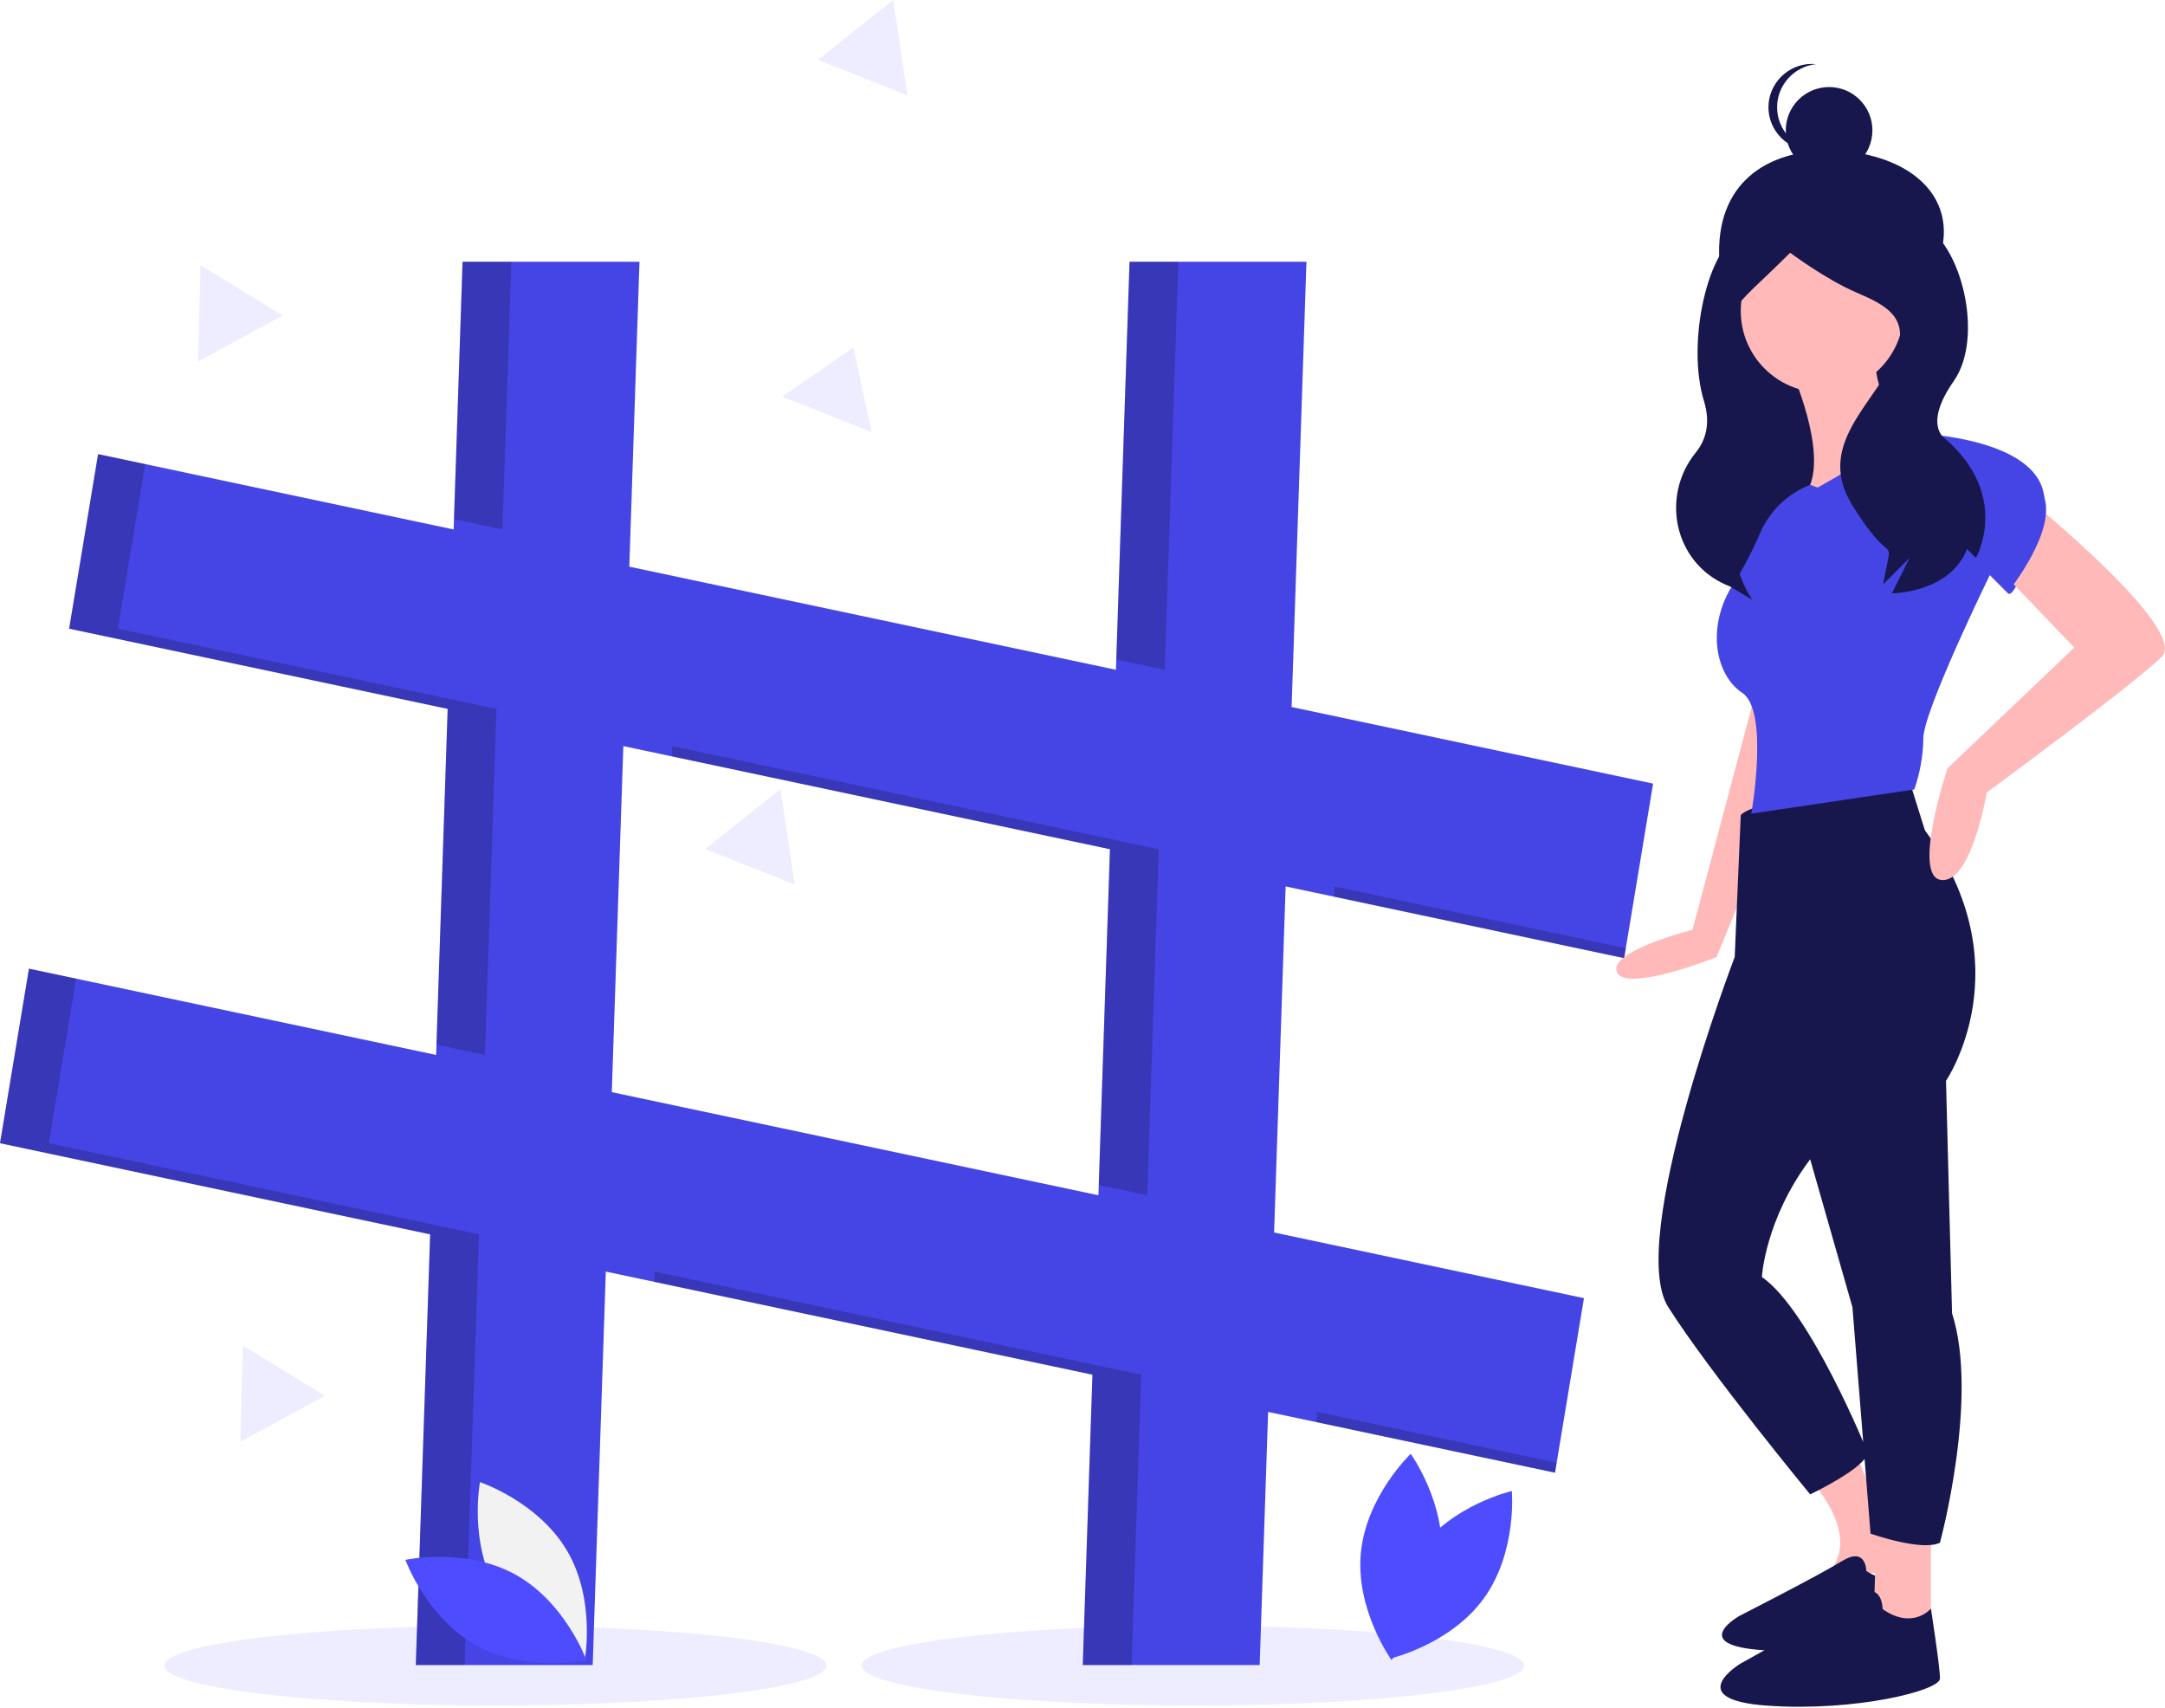
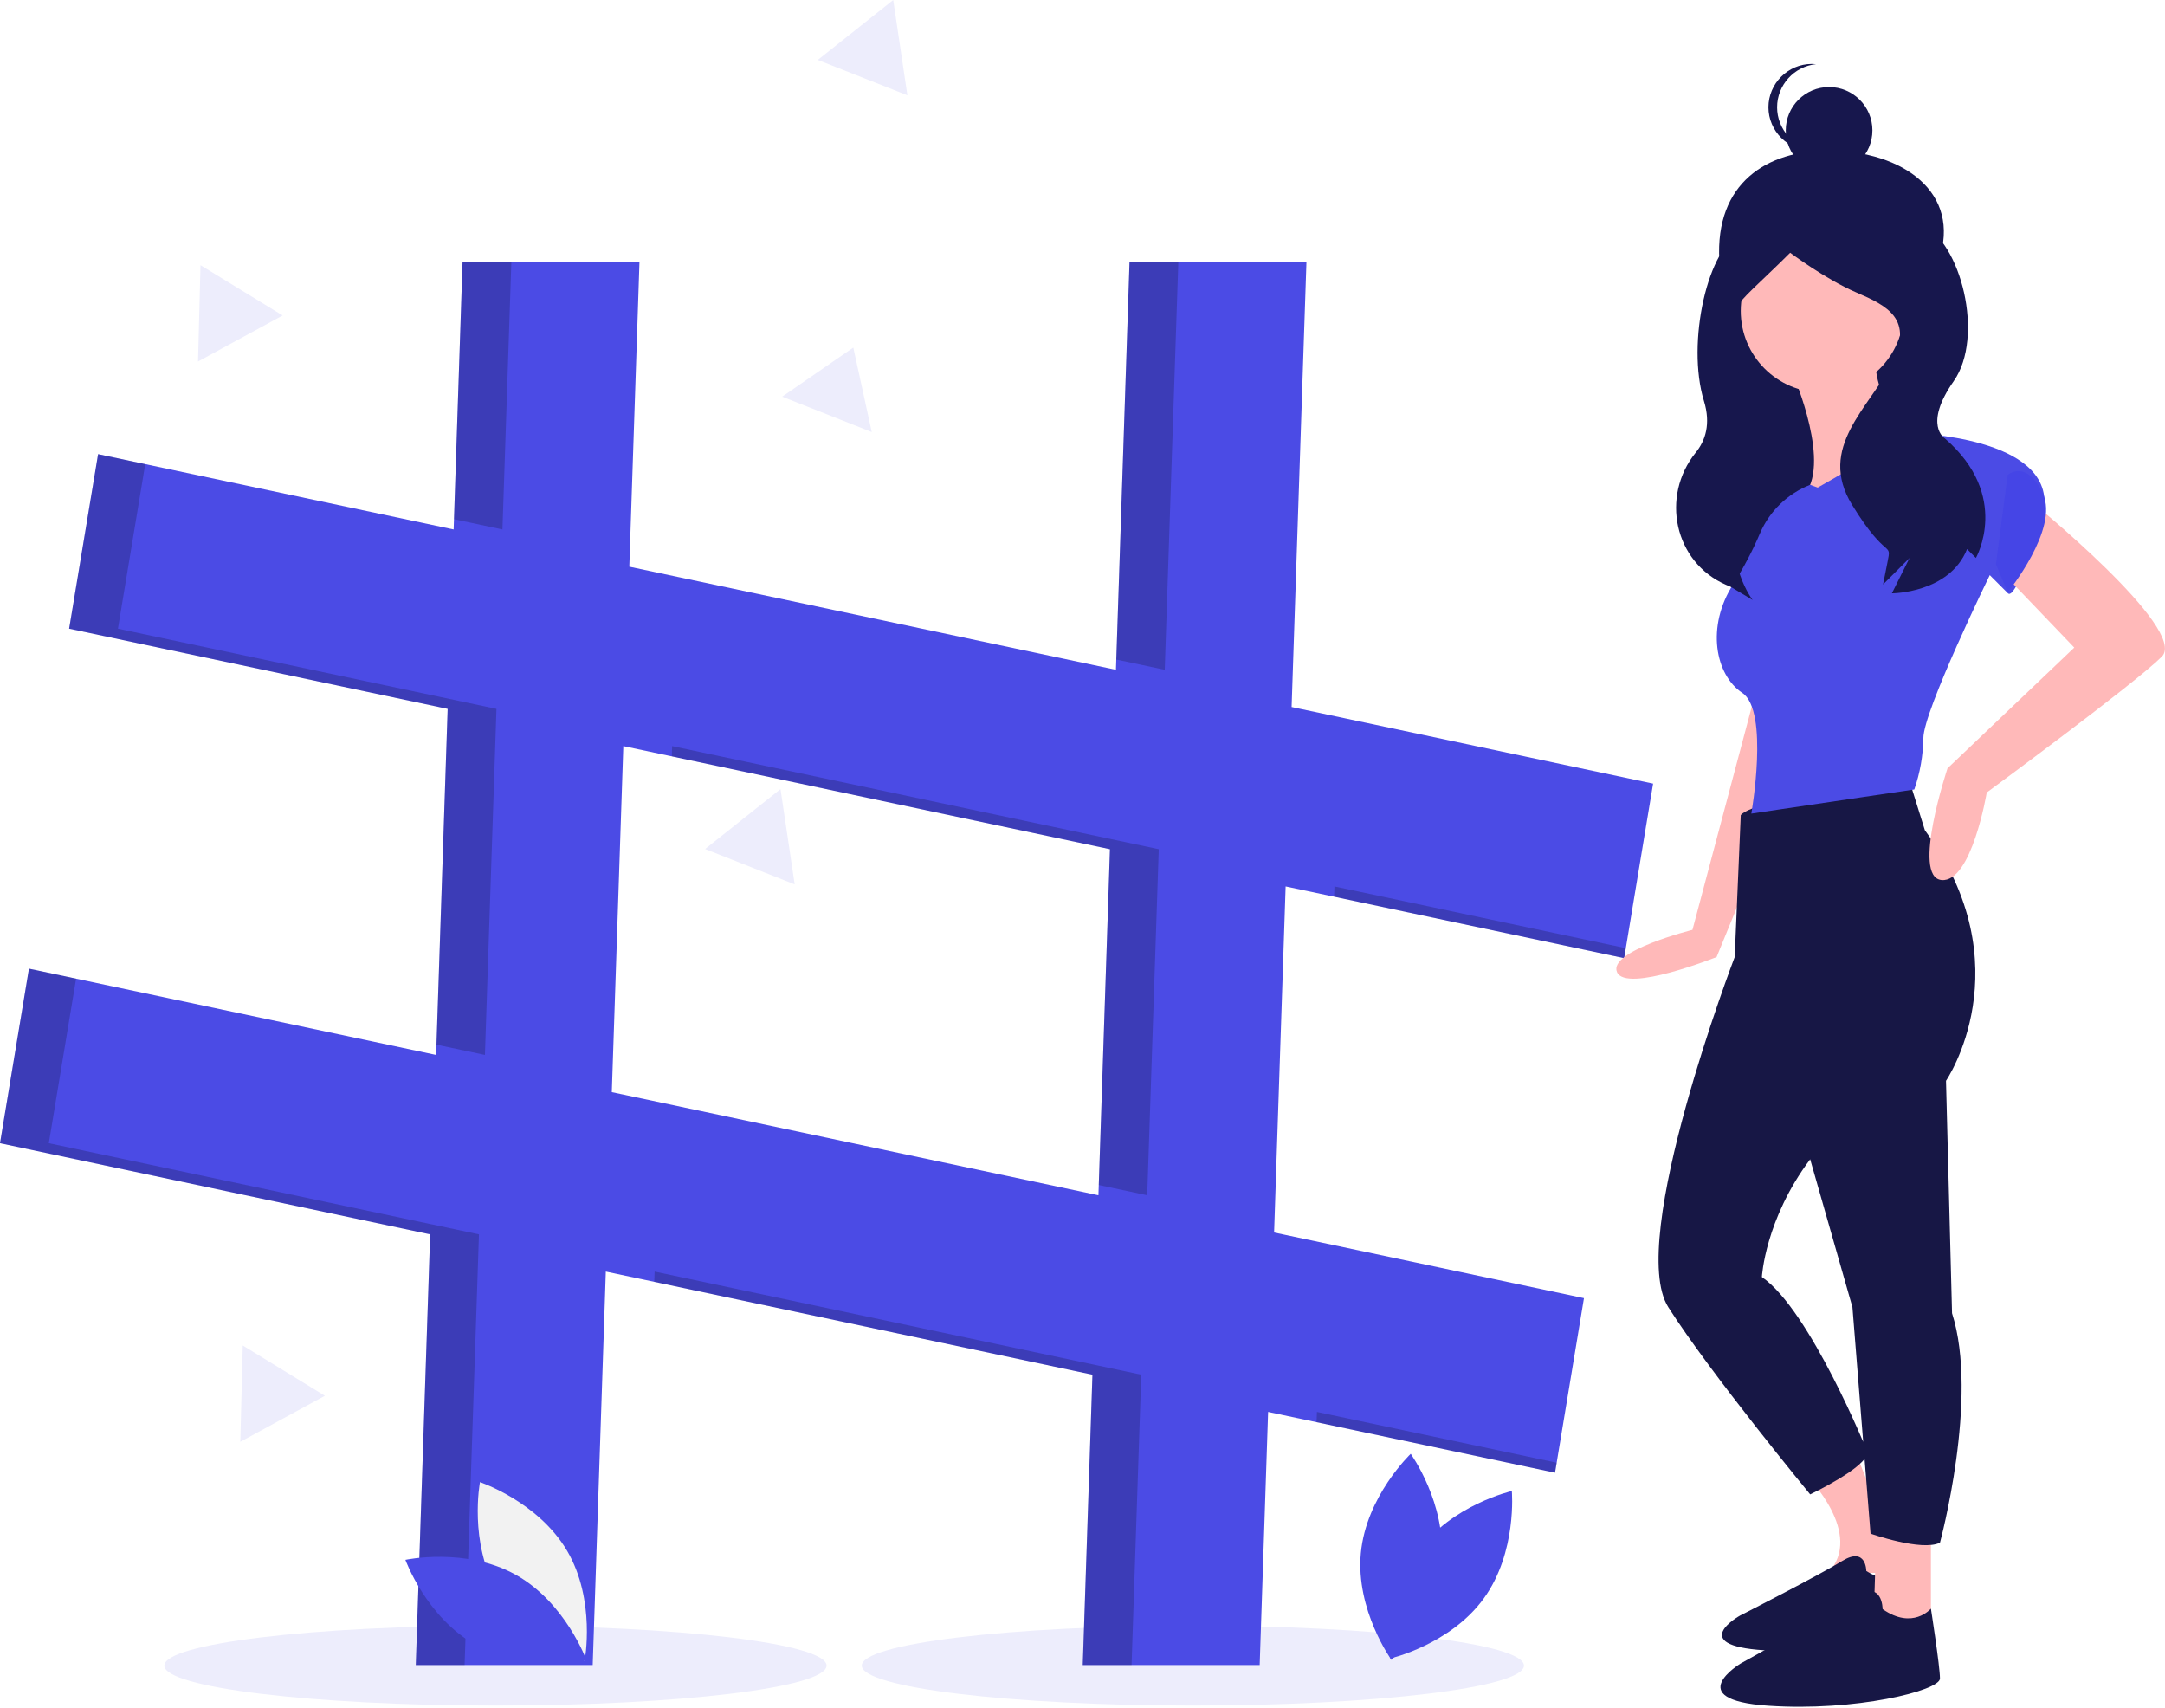
<svg xmlns="http://www.w3.org/2000/svg" width="100%" height="100%" viewBox="0 0 922 727" version="1.1" xml:space="preserve" style="fill-rule:evenodd;clip-rule:evenodd;stroke-linejoin:round;stroke-miterlimit:2;">
-   <ellipse cx="211" cy="709.225" rx="141" ry="17" style="fill:rgb(237,237,255);" />
-   <ellipse cx="508" cy="709.225" rx="141" ry="17" style="fill:rgb(237,237,255);" />
+   <ellipse cx="211" cy="709.225" rx="141" ry="17" style="fill:rgb(237,237,252);" />
+   <ellipse cx="508" cy="709.225" rx="141" ry="17" style="fill:rgb(237,237,252);" />
  <g transform="matrix(1,0,0,1,-139.015,-86.6271)">
-     <path d="M830.685,494.618L843.015,420.293L689.067,387.678L695.387,198.089L620.046,198.089L614.255,371.828L407.017,327.922L411.345,198.089L336.004,198.089L332.205,312.072L180.789,279.993L168.458,354.318L329.658,388.47L324.747,535.824L151.345,499.087L139.015,573.411L322.2,612.221L316.087,795.616L391.427,795.616L397.012,628.071L604.25,671.976L600.129,795.616L675.469,795.616L679.062,687.826L801.242,713.711L813.572,639.386L681.609,611.429L686.521,464.075L830.685,494.618ZM606.797,595.579L399.559,551.673L404.47,404.319L611.708,448.225L606.797,595.579Z" style="fill:rgb(69,69,230);fill-rule:nonzero;" />
+     <path d="M830.685,494.618L843.015,420.293L689.067,387.678L695.387,198.089L620.046,198.089L614.255,371.828L407.017,327.922L411.345,198.089L336.004,198.089L332.205,312.072L180.789,279.993L168.458,354.318L329.658,388.47L324.747,535.824L151.345,499.087L139.015,573.411L322.2,612.221L316.087,795.616L391.427,795.616L397.012,628.071L604.25,671.976L600.129,795.616L675.469,795.616L679.062,687.826L801.242,713.711L813.572,639.386L681.609,611.429L686.521,464.075L830.685,494.618ZM606.797,595.579L399.559,551.673L404.47,404.319L611.708,448.225L606.797,595.579Z" style="fill:rgb(75,75,229);fill-rule:nonzero;" />
  </g>
  <path d="M488.565,508.952L493.477,361.598L286.239,317.692L286.093,322.065L472.693,361.598L467.927,504.579L488.565,508.952Z" style="fill-opacity:0.2;fill-rule:nonzero;" />
  <path d="M496.024,285.201L501.815,111.461L481.031,111.461L475.386,280.828L496.024,285.201Z" style="fill-opacity:0.2;fill-rule:nonzero;" />
  <path d="M568.289,377.448L568.143,381.82L691.67,407.991L692.376,403.737L568.289,377.448Z" style="fill-opacity:0.2;fill-rule:nonzero;" />
  <path d="M213.974,225.445L217.773,111.461L196.989,111.461L193.336,221.073L213.974,225.445Z" style="fill-opacity:0.2;fill-rule:nonzero;" />
  <path d="M560.831,601.199L560.685,605.571L662.226,627.084L662.932,622.83L560.831,601.199Z" style="fill-opacity:0.2;fill-rule:nonzero;" />
  <path d="M278.781,541.443L278.635,545.816L465.235,585.349L461.114,708.989L481.897,708.989L486.019,585.349L278.781,541.443Z" style="fill-opacity:0.2;fill-rule:nonzero;" />
  <path d="M185.877,444.824L206.515,449.196L211.427,301.843L50.227,267.691L61.851,197.62L41.774,193.366L29.443,267.691L190.643,301.843L185.877,444.824Z" style="fill-opacity:0.2;fill-rule:nonzero;" />
  <path d="M20.784,486.784L32.408,416.713L12.33,412.459L0,486.784L183.185,525.594L177.072,708.989L197.855,708.989L203.969,525.594L20.784,486.784Z" style="fill-opacity:0.2;fill-rule:nonzero;" />
  <rect x="733.96" y="116.347" width="76.449" height="130.562" style="fill:rgb(23,23,77);" />
  <g transform="matrix(1,0,0,1,-139.015,-86.6271)">
    <path d="M964.702,197.49C956.442,221.946 943.776,244.229 917.963,244.229C892.15,244.229 872.678,223.262 871.224,197.49C869.366,164.558 891.554,150.615 917.963,150.751C949.16,150.912 974.504,168.467 964.702,197.49Z" style="fill:rgb(23,23,77);fill-rule:nonzero;" />
  </g>
  <g transform="matrix(1,0,0,1,-139.015,-86.6271)">
    <path d="M886.769,381.009L859.775,482.56C859.775,482.56 823.782,491.558 827.638,500.556C831.495,509.554 870.058,494.129 870.058,494.129L904.765,409.289L886.769,381.009Z" style="fill:rgb(255,185,185);fill-rule:nonzero;" />
  </g>
  <g transform="matrix(1,0,0,1,-139.015,-86.6271)">
    <path d="M908.622,715.226C908.622,715.226 933.045,739.65 917.62,756.361L949.756,756.361L929.189,704.943L908.622,715.226Z" style="fill:rgb(255,185,185);fill-rule:nonzero;" />
  </g>
  <g transform="matrix(1,0,0,1,-139.015,-86.6271)">
-     <path d="M933.804,755.542C933.804,755.542 933.804,744.985 923.508,751.319C913.211,757.653 880.034,774.543 880.034,774.543C880.034,774.543 857.153,787.211 890.33,789.323C923.508,791.434 955.541,784.044 955.541,779.822C955.541,775.599 952.109,755.379 952.109,755.379C952.109,755.379 945.244,762.931 933.804,755.542Z" style="fill:rgb(23,23,77);fill-rule:nonzero;" />
+     <path d="M933.804,755.542C933.804,755.542 933.804,744.985 923.508,751.319C913.211,757.653 880.034,774.543 880.034,774.543C880.034,774.543 857.153,787.211 890.33,789.323C923.508,791.434 955.541,784.044 955.541,779.822C955.541,775.599 952.109,755.379 952.109,755.379C952.109,755.379 945.244,762.931 933.804,755.542Z" style="fill:rgb(23,23,69);fill-rule:nonzero;" />
  </g>
  <path d="M799.172,649.166L797.887,691.586L822.31,695.442L822.31,654.308L799.172,649.166Z" style="fill:rgb(255,185,185);fill-rule:nonzero;" />
  <circle cx="776.034" cy="132.415" r="34.707" style="fill:rgb(255,185,185);" />
  <g transform="matrix(1,0,0,1,-139.015,-86.6271)">
    <path d="M902.837,246.679C902.837,246.679 919.548,285.243 906.694,298.097C893.839,310.952 925.975,298.097 925.975,298.097C925.975,298.097 942.686,273.674 955.541,272.388C955.541,272.388 936.259,262.105 937.544,235.11L902.837,246.679Z" style="fill:rgb(255,185,185);fill-rule:nonzero;" />
  </g>
  <g transform="matrix(1,0,0,1,-139.015,-86.6271)">
-     <path d="M880.342,433.712L877.771,494.129C877.771,494.129 831.495,614.961 849.491,643.241C867.487,671.521 909.907,722.939 909.907,722.939C909.907,722.939 934.331,711.37 934.331,704.943C934.331,704.943 909.907,644.526 889.34,630.386C889.34,630.386 890.625,605.963 909.907,580.254L927.904,643.241L935.616,739.65C935.616,739.65 957.469,747.362 965.182,743.506C965.182,743.506 981.893,681.804 970.323,645.812L967.753,546.832C967.753,546.832 1001.17,497.985 958.754,440.14L952.327,419.572C952.327,419.572 886.769,426 880.342,433.712Z" style="fill:rgb(23,23,77);fill-rule:nonzero;" />
+     <path d="M880.342,433.712L877.771,494.129C877.771,494.129 831.495,614.961 849.491,643.241C867.487,671.521 909.907,722.939 909.907,722.939C909.907,722.939 934.331,711.37 934.331,704.943C934.331,704.943 909.907,644.526 889.34,630.386C889.34,630.386 890.625,605.963 909.907,580.254L927.904,643.241L935.616,739.65C935.616,739.65 957.469,747.362 965.182,743.506C965.182,743.506 981.893,681.804 970.323,645.812L967.753,546.832C967.753,546.832 1001.17,497.985 958.754,440.14L952.327,419.572C952.327,419.572 886.769,426 880.342,433.712Z" style="fill:rgb(23,23,69);fill-rule:nonzero;" />
  </g>
  <g transform="matrix(1,0,0,1,-139.015,-86.6271)">
-     <path d="M940.758,771.786C940.758,771.786 940.758,758.931 929.189,766.644C917.62,774.357 880.342,794.924 880.342,794.924C880.342,794.924 854.633,810.35 891.911,812.92C929.189,815.491 965.182,806.493 965.182,801.351C965.182,796.21 961.325,771.589 961.325,771.589C961.325,771.589 953.613,780.784 940.758,771.786Z" style="fill:rgb(23,23,77);fill-rule:nonzero;" />
+     <path d="M940.758,771.786C940.758,771.786 940.758,758.931 929.189,766.644C917.62,774.357 880.342,794.924 880.342,794.924C880.342,794.924 854.633,810.35 891.911,812.92C929.189,815.491 965.182,806.493 965.182,801.351C965.182,796.21 961.325,771.589 961.325,771.589C961.325,771.589 953.613,780.784 940.758,771.786Z" style="fill:rgb(23,23,69);fill-rule:nonzero;" />
  </g>
  <g transform="matrix(1,0,0,1,-139.015,-86.6271)">
-     <path d="M913.121,294.241L953.516,271.079C953.516,271.079 1013.39,272.388 1009.53,303.239C1009.53,303.239 997.961,343.088 994.104,339.232L986.392,331.519C986.392,331.519 958.112,389.364 958.112,400.933C957.996,408.376 956.694,415.753 954.255,422.786L884.841,433.07C884.841,433.07 892.554,389.364 880.985,381.652C869.416,373.939 865.559,353.372 877.128,335.375C881.527,328.465 885.349,321.204 888.557,313.667C892.636,304.227 900.327,296.801 909.904,293.056L913.121,294.241Z" style="fill:rgb(69,69,230);fill-rule:nonzero;" />
+     <path d="M913.121,294.241L953.516,271.079C953.516,271.079 1013.39,272.388 1009.53,303.239C1009.53,303.239 997.961,343.088 994.104,339.232L986.392,331.519C986.392,331.519 958.112,389.364 958.112,400.933C957.996,408.376 956.694,415.753 954.255,422.786L884.841,433.07C884.841,433.07 892.554,389.364 880.985,381.652C869.416,373.939 865.559,353.372 877.128,335.375C881.527,328.465 885.349,321.204 888.557,313.667C892.636,304.227 900.327,296.801 909.904,293.056L913.121,294.241Z" style="fill:rgb(75,75,229);fill-rule:nonzero;" />
  </g>
  <g transform="matrix(1,0,0,1,-139.015,-86.6271)">
    <path d="M1003.1,299.383C1003.1,299.383 1071.23,354.657 1059.66,366.226C1048.09,377.795 985.106,424.072 985.106,424.072C985.106,424.072 978.679,462.635 965.824,461.35C952.97,460.064 968.395,413.788 968.395,413.788L1022.38,362.37L992.819,331.519L1003.1,299.383Z" style="fill:rgb(255,185,185);fill-rule:nonzero;" />
  </g>
  <circle cx="778.948" cy="55.514" r="18.45" style="fill:rgb(23,23,77);" />
  <g transform="matrix(1,0,0,1,-139.015,-86.6271)">
    <path d="M895.823,132.302C895.824,122.875 903.049,114.888 912.428,113.945C911.821,113.885 911.206,113.852 910.583,113.852C900.462,113.852 892.133,122.181 892.133,132.302C892.133,142.423 900.462,150.751 910.583,150.751C911.206,150.751 911.821,150.718 912.428,150.658C903.049,149.715 895.824,141.728 895.823,132.302Z" style="fill:rgb(23,23,77);fill-rule:nonzero;" />
  </g>
  <g transform="matrix(1,0,0,1,-139.015,-86.6271)">
    <path d="M896.679,182.006C896.679,182.006 896.294,179.862 881.227,185.512C866.16,191.162 857.129,232.857 864.662,257.34C867.698,267.207 865.228,274.321 861.197,279.298C846.071,297.977 852.026,326.032 874.058,335.637C874.68,335.908 875.315,336.176 875.962,336.441L885.379,342.091C885.379,342.091 873.375,326.296 879.382,306.091C884.599,288.877 885.243,270.597 881.251,253.058C880.562,250.099 879.779,247.049 878.89,243.937C871.357,217.57 875.021,220.615 901.387,194.248C901.387,194.248 916.454,205.548 929.638,211.198C942.821,216.848 954.121,222.498 944.704,241.332C935.288,260.165 912.688,277.115 927.754,301.599C942.821,326.082 944.704,316.666 942.821,326.082L940.938,335.499L952.238,324.199L944.704,339.266C944.704,339.266 969.188,339.266 976.721,320.432L980.488,324.199C980.488,324.199 995.555,297.832 967.305,273.349C967.305,273.349 957.888,267.699 971.071,248.865C984.255,230.032 974.13,189.54 957.18,182.006C940.23,174.473 896.679,182.006 896.679,182.006Z" style="fill:rgb(23,23,77);fill-rule:nonzero;" />
  </g>
-   <path d="M386.429,40.573L348.271,25.517L364.33,12.759L380.389,0L383.409,20.287L386.429,40.573Z" style="fill:rgb(237,237,255);fill-rule:nonzero;" />
-   <path d="M371.248,183.963L352.17,176.435L333.091,168.906L363.389,148L367.319,165.981L371.248,183.963Z" style="fill:rgb(237,237,255);fill-rule:nonzero;" />
-   <path d="M338.429,376.573L300.271,361.517L316.33,348.759L332.389,336L335.409,356.287L338.429,376.573Z" style="fill:rgb(237,237,255);fill-rule:nonzero;" />
-   <path d="M138.374,594.33L120.355,604.127L102.336,613.925L102.86,593.421L103.385,572.918L120.879,583.624L138.374,594.33Z" style="fill:rgb(237,237,255);fill-rule:nonzero;" />
-   <path d="M120.374,134.33L102.355,144.127L84.336,153.925L84.86,133.421L85.385,112.918L102.879,123.624L120.374,134.33Z" style="fill:rgb(237,237,255);fill-rule:nonzero;" />
+   <path d="M386.429,40.573L348.271,25.517L364.33,12.759L380.389,0L383.409,20.287L386.429,40.573Z" style="fill:rgb(237,237,252);fill-rule:nonzero;" />
+   <path d="M371.248,183.963L352.17,176.435L333.091,168.906L363.389,148L367.319,165.981L371.248,183.963Z" style="fill:rgb(237,237,252);fill-rule:nonzero;" />
+   <path d="M338.429,376.573L300.271,361.517L316.33,348.759L332.389,336L335.409,356.287L338.429,376.573Z" style="fill:rgb(237,237,252);fill-rule:nonzero;" />
+   <path d="M138.374,594.33L120.355,604.127L102.336,613.925L102.86,593.421L103.385,572.918L120.879,583.624L138.374,594.33Z" style="fill:rgb(237,237,252);fill-rule:nonzero;" />
+   <path d="M120.374,134.33L102.355,144.127L84.336,153.925L84.86,133.421L85.385,112.918L102.879,123.624L120.374,134.33Z" style="fill:rgb(237,237,252);fill-rule:nonzero;" />
  <g transform="matrix(1,0,0,1,-139.015,-86.6271)">
    <path d="M350.862,764.436C363.172,785.429 387.999,793.74 387.999,793.74C387.999,793.74 392.868,768.016 380.558,747.023C368.248,726.031 343.421,717.72 343.421,717.72C343.421,717.72 338.553,743.444 350.862,764.436Z" style="fill:rgb(242,242,242);fill-rule:nonzero;" />
  </g>
  <g transform="matrix(1,0,0,1,-139.015,-86.6271)">
-     <path d="M358.544,757.11C379.832,768.9 388.75,793.515 388.75,793.515C388.75,793.515 363.153,799.014 341.865,787.224C320.577,775.433 311.658,750.818 311.658,750.818C311.658,750.818 337.255,745.319 358.544,757.11Z" style="fill:rgb(77,77,255);fill-rule:nonzero;" />
+     <path d="M358.544,757.11C379.832,768.9 388.75,793.515 388.75,793.515C388.75,793.515 363.153,799.014 341.865,787.224C320.577,775.433 311.658,750.818 311.658,750.818C311.658,750.818 337.255,745.319 358.544,757.11Z" style="fill:rgb(75,75,229);fill-rule:nonzero;" />
  </g>
  <g transform="matrix(1,0,0,1,-139.015,-86.6271)">
-     <path d="M743.035,747.048C728.737,766.741 731.075,792.817 731.075,792.817C731.075,792.817 756.593,786.966 770.891,767.274C785.189,747.581 782.851,721.505 782.851,721.505C782.851,721.505 757.332,727.356 743.035,747.048Z" style="fill:rgb(77,77,255);fill-rule:nonzero;" />
+     <path d="M743.035,747.048C728.737,766.741 731.075,792.817 731.075,792.817C731.075,792.817 756.593,786.966 770.891,767.274C785.189,747.581 782.851,721.505 782.851,721.505C782.851,721.505 757.332,727.356 743.035,747.048Z" style="fill:rgb(75,75,229);fill-rule:nonzero;" />
  </g>
  <g transform="matrix(1,0,0,1,-139.015,-86.6271)">
-     <path d="M752.826,751.148C750.558,775.378 731.582,793.415 731.582,793.415C731.582,793.415 716.283,772.169 718.552,747.94C720.82,723.71 739.796,705.673 739.796,705.673C739.796,705.673 755.095,726.919 752.826,751.148Z" style="fill:rgb(77,77,255);fill-rule:nonzero;" />
+     <path d="M752.826,751.148C750.558,775.378 731.582,793.415 731.582,793.415C731.582,793.415 716.283,772.169 718.552,747.94C720.82,723.71 739.796,705.673 739.796,705.673C739.796,705.673 755.095,726.919 752.826,751.148Z" style="fill:rgb(75,75,229);fill-rule:nonzero;" />
  </g>
  <g transform="matrix(1,0,0,1,-139.015,-86.6271)">
    <path d="M994.015,288.852L989.015,326.852L994.015,338.852C994.015,338.852 1016.01,311.852 1009.01,296.852C1002.01,281.852 994.015,288.852 994.015,288.852Z" style="fill:rgb(69,69,230);fill-rule:nonzero;" />
  </g>
</svg>
